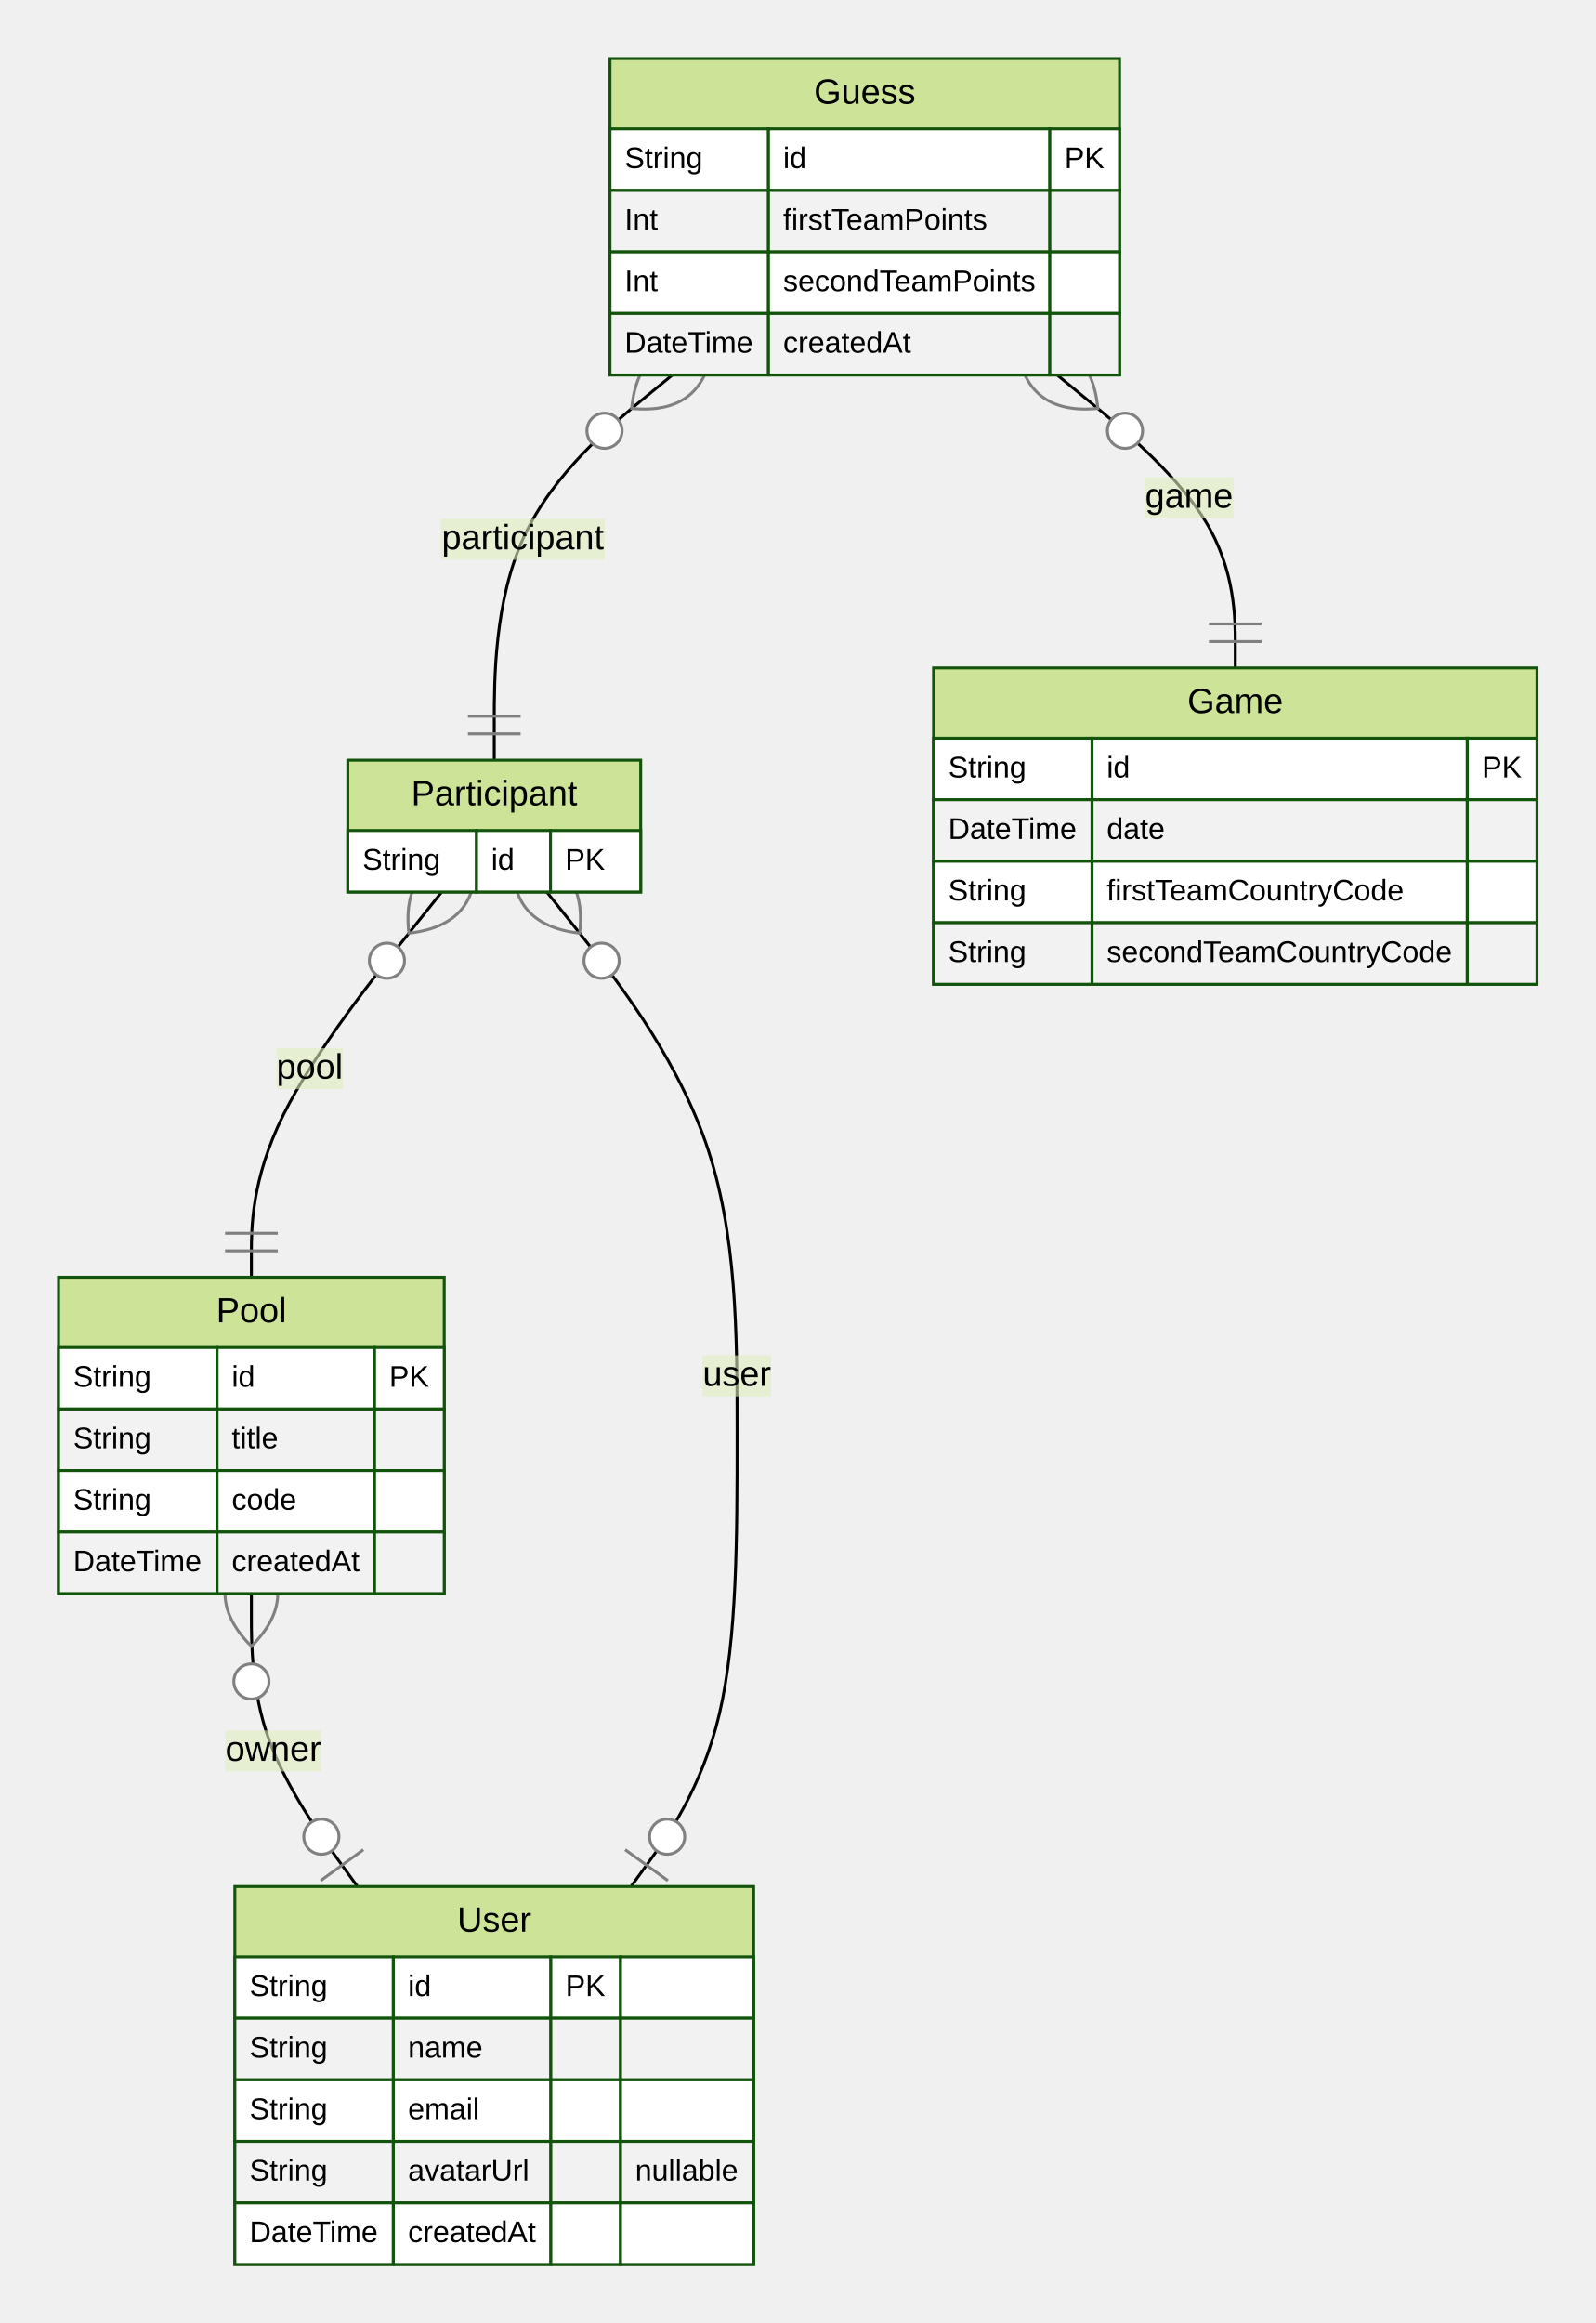
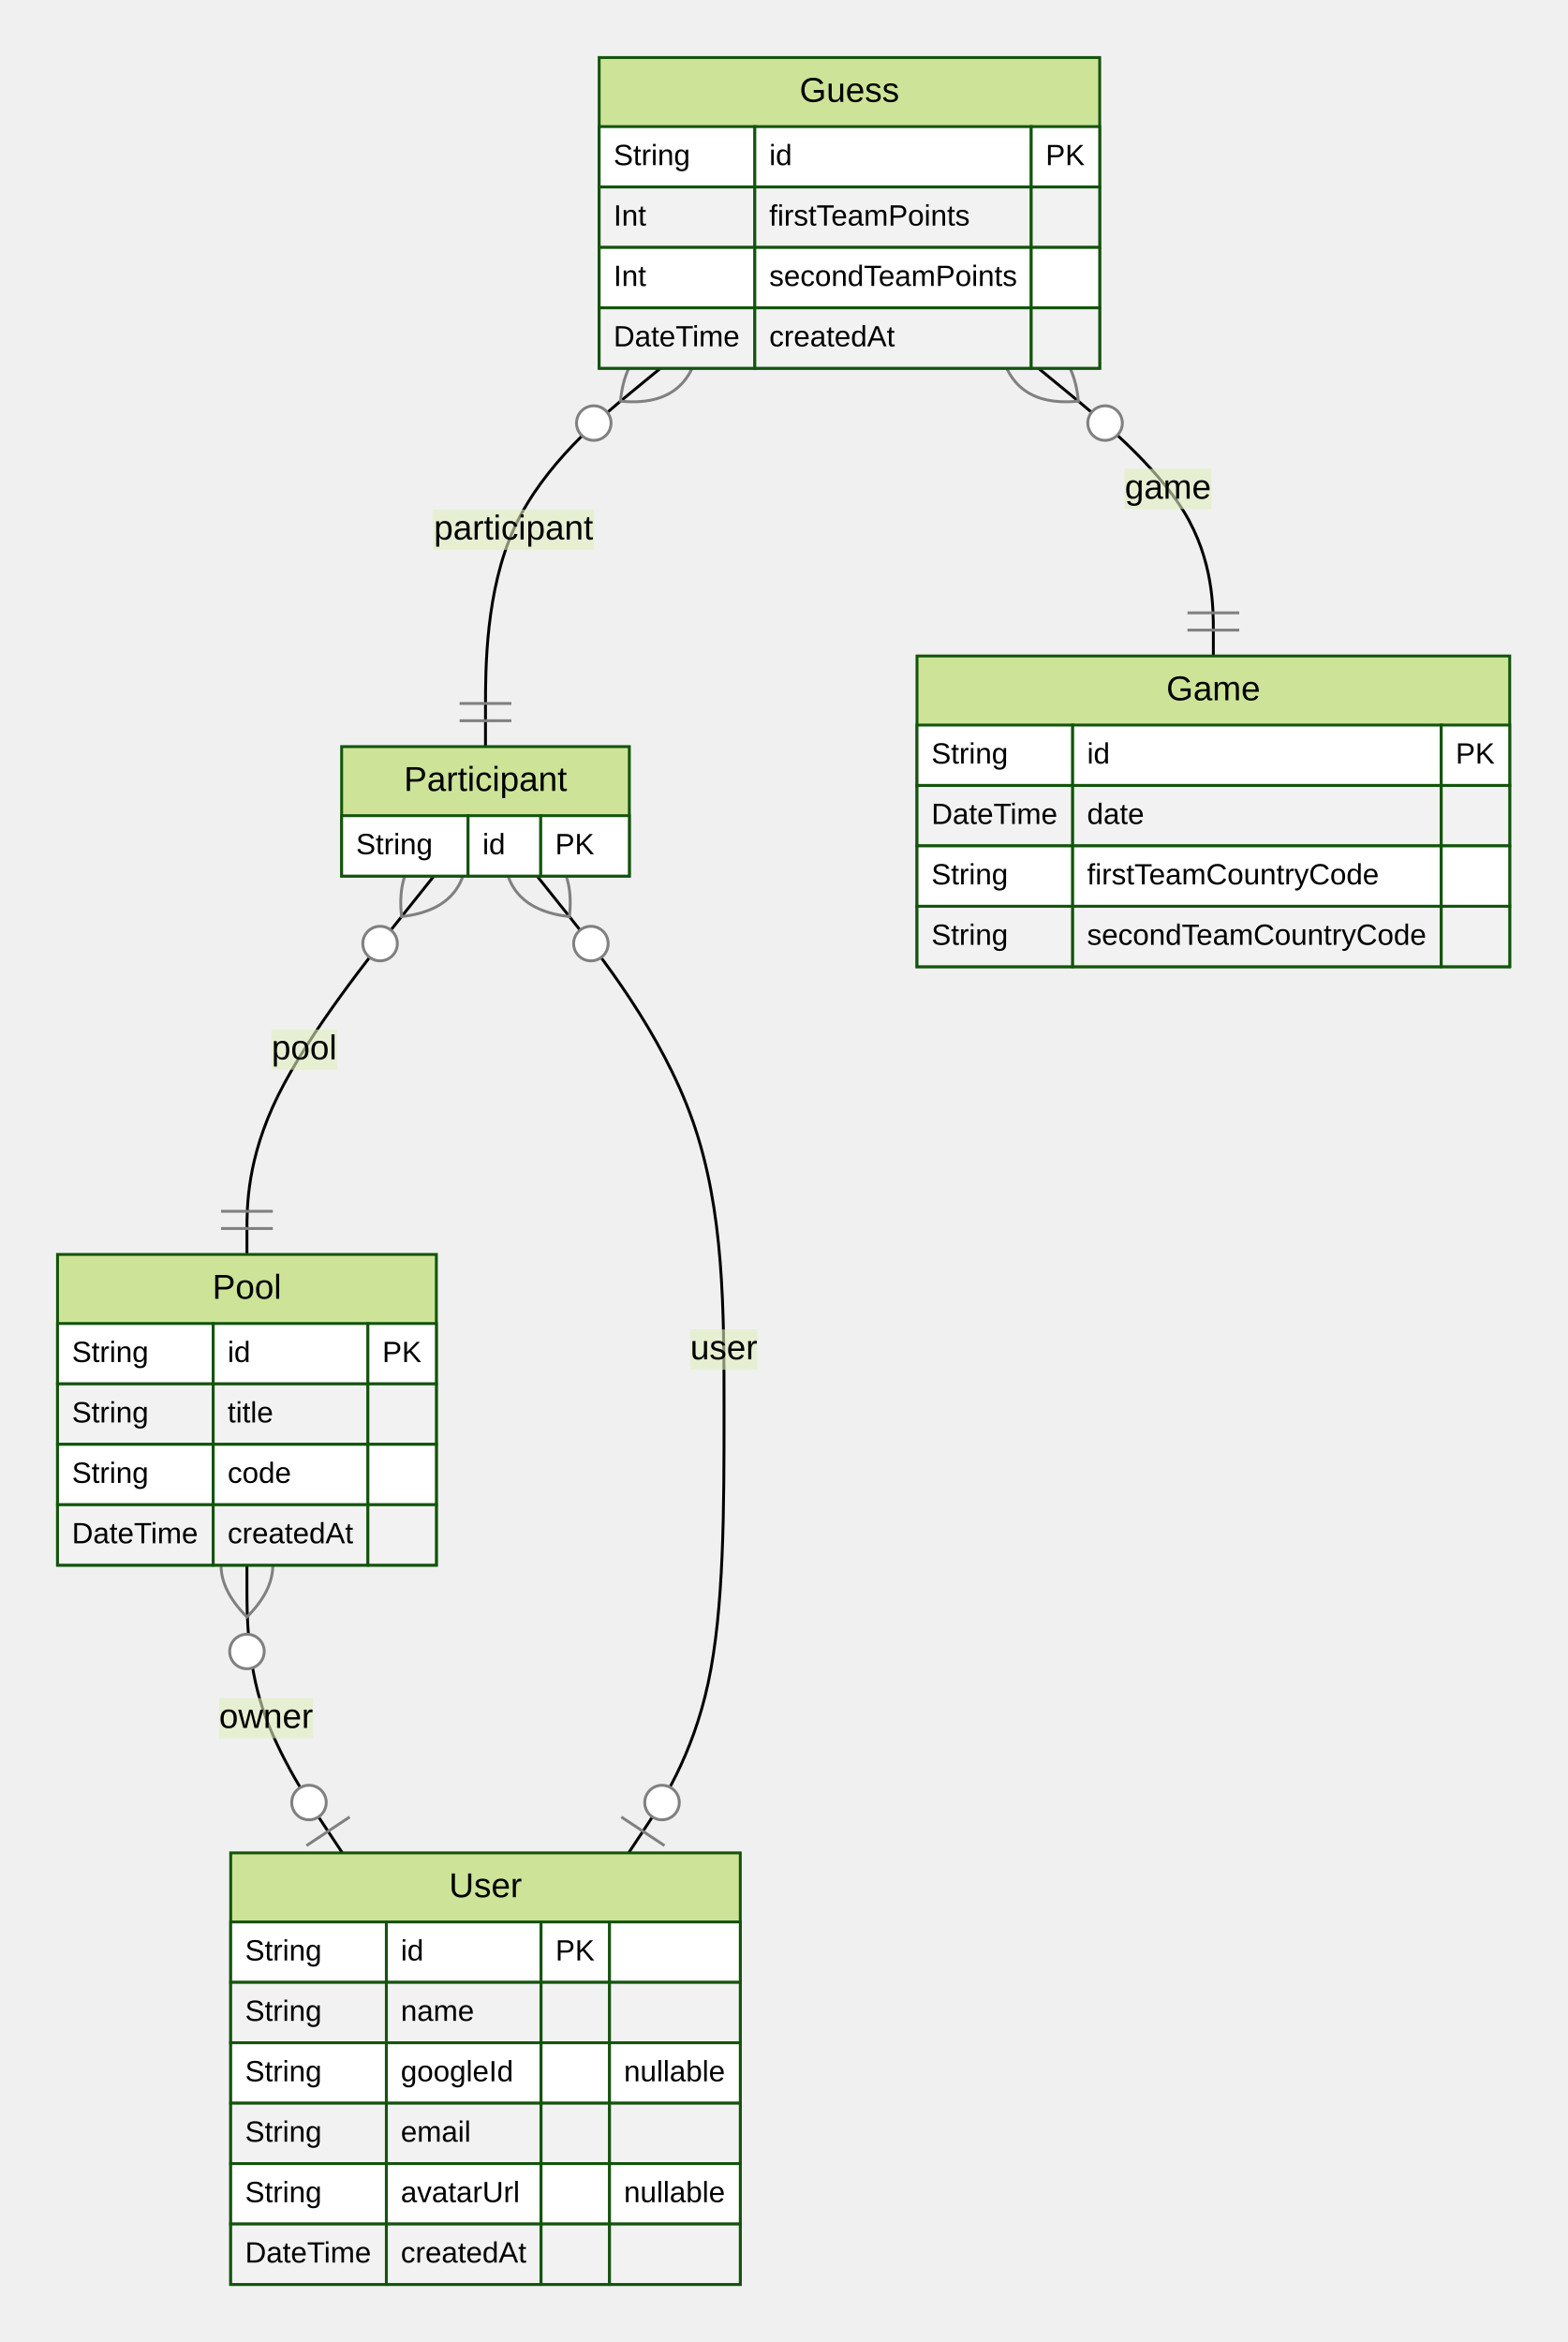
- <svg xmlns="http://www.w3.org/2000/svg" aria-labelledby="chart-title-mermaid-0 chart-desc-mermaid-0" role="img" viewBox="0 0 544.791 793" style="max-width: 544.791px; background-color: white;" width="100%" id="mermaid-0">
+ <svg xmlns="http://www.w3.org/2000/svg" aria-labelledby="chart-title-mermaid-0 chart-desc-mermaid-0" role="img" viewBox="0 0 544.791 814" style="max-width: 544.791px; background-color: white;" width="100%" id="mermaid-0">
  <style>#mermaid-0 {font-family:"trebuchet ms",verdana,arial,sans-serif;font-size:16px;fill:#000000;}#mermaid-0 .error-icon{fill:#552222;}#mermaid-0 .error-text{fill:#552222;stroke:#552222;}#mermaid-0 .edge-thickness-normal{stroke-width:2px;}#mermaid-0 .edge-thickness-thick{stroke-width:3.5px;}#mermaid-0 .edge-pattern-solid{stroke-dasharray:0;}#mermaid-0 .edge-pattern-dashed{stroke-dasharray:3;}#mermaid-0 .edge-pattern-dotted{stroke-dasharray:2;}#mermaid-0 .marker{fill:#000000;stroke:#000000;}#mermaid-0 .marker.cross{stroke:#000000;}#mermaid-0 svg{font-family:"trebuchet ms",verdana,arial,sans-serif;font-size:16px;}#mermaid-0 .entityBox{fill:#cde498;stroke:#13540c;}#mermaid-0 .attributeBoxOdd{fill:#ffffff;stroke:#13540c;}#mermaid-0 .attributeBoxEven{fill:#f2f2f2;stroke:#13540c;}#mermaid-0 .relationshipLabelBox{fill:hsl(78.158, 58.462%, 84.51%);opacity:0.7;background-color:hsl(78.158, 58.462%, 84.51%);}#mermaid-0 .relationshipLabelBox rect{opacity:0.5;}#mermaid-0 .relationshipLine{stroke:#000000;}#mermaid-0 :root{--mermaid-font-family:"trebuchet ms",verdana,arial,sans-serif;}</style>
  <g />
  <defs>
    <marker orient="auto" markerHeight="18" markerWidth="18" refY="9" refX="0" id="ONLY_ONE_START">
      <path d="M9,0 L9,18 M15,0 L15,18" fill="none" stroke="gray" />
    </marker>
  </defs>
  <defs>
    <marker orient="auto" markerHeight="18" markerWidth="18" refY="9" refX="18" id="ONLY_ONE_END">
      <path d="M3,0 L3,18 M9,0 L9,18" fill="none" stroke="gray" />
    </marker>
  </defs>
  <defs>
    <marker orient="auto" markerHeight="18" markerWidth="30" refY="9" refX="0" id="ZERO_OR_ONE_START">
      <circle r="6" cy="9" cx="21" fill="white" stroke="gray" />
      <path d="M9,0 L9,18" fill="none" stroke="gray" />
    </marker>
  </defs>
  <defs>
    <marker orient="auto" markerHeight="18" markerWidth="30" refY="9" refX="30" id="ZERO_OR_ONE_END">
      <circle r="6" cy="9" cx="9" fill="white" stroke="gray" />
      <path d="M21,0 L21,18" fill="none" stroke="gray" />
    </marker>
  </defs>
  <defs>
    <marker orient="auto" markerHeight="36" markerWidth="45" refY="18" refX="18" id="ONE_OR_MORE_START">
      <path d="M0,18 Q 18,0 36,18 Q 18,36 0,18 M42,9 L42,27" fill="none" stroke="gray" />
    </marker>
  </defs>
  <defs>
    <marker orient="auto" markerHeight="36" markerWidth="45" refY="18" refX="27" id="ONE_OR_MORE_END">
      <path d="M3,9 L3,27 M9,18 Q27,0 45,18 Q27,36 9,18" fill="none" stroke="gray" />
    </marker>
  </defs>
  <defs>
    <marker orient="auto" markerHeight="36" markerWidth="57" refY="18" refX="18" id="ZERO_OR_MORE_START">
      <circle r="6" cy="18" cx="48" fill="white" stroke="gray" />
      <path d="M0,18 Q18,0 36,18 Q18,36 0,18" fill="none" stroke="gray" />
    </marker>
  </defs>
  <defs>
    <marker orient="auto" markerHeight="36" markerWidth="57" refY="18" refX="39" id="ZERO_OR_MORE_END">
      <circle r="6" cy="18" cx="9" fill="white" stroke="gray" />
      <path d="M21,18 Q39,0 57,18 Q39,36 21,18" fill="none" stroke="gray" />
    </marker>
  </defs>
-   <path marker-start="url(#ZERO_OR_MORE_START)" marker-end="url(#ZERO_OR_ONE_END)" fill="none" stroke="gray" d="M85.841,544L85.841,552.333C85.841,560.667,85.841,577.333,91.876,594C97.911,610.667,109.981,627.333,116.016,635.667L122.051,644" class="er relationshipLine" />
+   <path marker-start="url(#ZERO_OR_MORE_START)" marker-end="url(#ZERO_OR_ONE_END)" fill="none" stroke="gray" d="M85.841,544L85.841,552.333C85.841,560.667,85.841,577.333,91.37,594C96.898,610.667,107.954,627.333,113.482,635.667L119.01,644" class="er relationshipLine" />
  <path marker-start="url(#ZERO_OR_MORE_START)" marker-end="url(#ONLY_ONE_END)" fill="none" stroke="gray" d="M150.823,304.5L139.992,318.083C129.162,331.667,107.502,358.833,96.672,380.75C85.841,402.667,85.841,419.333,85.841,427.667L85.841,436" class="er relationshipLine" />
-   <path marker-start="url(#ZERO_OR_MORE_START)" marker-end="url(#ZERO_OR_ONE_END)" fill="none" stroke="gray" d="M186.702,304.5L197.532,318.083C208.362,331.667,230.023,358.833,240.853,389.75C251.683,420.667,251.683,455.333,251.683,490C251.683,524.667,251.683,559.333,245.648,585C239.613,610.667,227.543,627.333,221.508,635.667L215.473,644" class="er relationshipLine" />
+   <path marker-start="url(#ZERO_OR_MORE_START)" marker-end="url(#ZERO_OR_ONE_END)" fill="none" stroke="gray" d="M186.702,304.5L197.532,318.083C208.362,331.667,230.023,358.833,240.853,389.75C251.683,420.667,251.683,455.333,251.683,490C251.683,524.667,251.683,559.333,246.155,585C240.627,610.667,229.571,627.333,224.043,635.667L218.515,644" class="er relationshipLine" />
  <path marker-start="url(#ZERO_OR_MORE_START)" marker-end="url(#ONLY_ONE_END)" fill="none" stroke="gray" d="M229.583,128L219.446,136.333C209.309,144.667,189.036,161.333,178.899,183.25C168.762,205.167,168.762,232.333,168.762,245.917L168.762,259.5" class="er relationshipLine" />
  <path marker-start="url(#ZERO_OR_MORE_START)" marker-end="url(#ONLY_ONE_END)" fill="none" stroke="gray" d="M360.956,128L371.093,136.333C381.23,144.667,401.503,161.333,411.64,178C421.777,194.667,421.777,211.333,421.777,219.667L421.777,228" class="er relationshipLine" />
  <g transform="translate(20,436 )" id="Pool">
    <rect height="108" width="131.683" y="0" x="0" stroke="gray" fill-opacity="100%" fill="honeydew" class="er entityBox" />
    <text transform="translate(65.84149,12)" style="font-family: &quot;trebuchet ms&quot;, verdana, arial, sans-serif;; font-size: 12px" text-anchor="middle" dominant-baseline="middle" y="0" x="0" id="entity-Pool" class="er entityLabel">Pool</text>
    <rect height="21" width="54.113" y="24" x="0" stroke="gray" fill-opacity="100%" fill="honeydew" class="er attributeBoxOdd" />
    <text transform="translate(5,34.5)" style="font-family: &quot;trebuchet ms&quot;, verdana, arial, sans-serif;; font-size: 10.2px" text-anchor="left" dominant-baseline="middle" y="0" x="0" id="entity-Pool-attr-1-type" class="er entityLabel">String</text>
    <rect height="21" width="53.775" y="24" x="54.113" stroke="gray" fill-opacity="100%" fill="honeydew" class="er attributeBoxOdd" />
    <text transform="translate(59.11313,34.5)" style="font-family: &quot;trebuchet ms&quot;, verdana, arial, sans-serif;; font-size: 10.2px" text-anchor="left" dominant-baseline="middle" y="0" x="0" id="entity-Pool-attr-1-name" class="er entityLabel">id</text>
    <rect height="21" width="23.795" y="24" x="107.888" stroke="gray" fill-opacity="100%" fill="honeydew" class="er attributeBoxOdd" />
    <text transform="translate(112.888,34.5)" style="font-family: &quot;trebuchet ms&quot;, verdana, arial, sans-serif;; font-size: 10.2px" text-anchor="left" dominant-baseline="middle" y="0" x="0" id="entity-Pool-attr-1-key" class="er entityLabel">PK</text>
    <rect height="21" width="54.113" y="45" x="0" stroke="gray" fill-opacity="100%" fill="honeydew" class="er attributeBoxEven" />
    <text transform="translate(5,55.5)" style="font-family: &quot;trebuchet ms&quot;, verdana, arial, sans-serif;; font-size: 10.2px" text-anchor="left" dominant-baseline="middle" y="0" x="0" id="entity-Pool-attr-2-type" class="er entityLabel">String</text>
    <rect height="21" width="53.775" y="45" x="54.113" stroke="gray" fill-opacity="100%" fill="honeydew" class="er attributeBoxEven" />
    <text transform="translate(59.11313,55.5)" style="font-family: &quot;trebuchet ms&quot;, verdana, arial, sans-serif;; font-size: 10.2px" text-anchor="left" dominant-baseline="middle" y="0" x="0" id="entity-Pool-attr-2-name" class="er entityLabel">title</text>
    <rect height="21" width="23.795" y="45" x="107.888" stroke="gray" fill-opacity="100%" fill="honeydew" class="er attributeBoxEven" />
    <text transform="translate(112.888,55.5)" style="font-family: &quot;trebuchet ms&quot;, verdana, arial, sans-serif;; font-size: 10.2px" text-anchor="left" dominant-baseline="middle" y="0" x="0" id="entity-Pool-attr-2-key" class="er entityLabel" />
    <rect height="21" width="54.113" y="66" x="0" stroke="gray" fill-opacity="100%" fill="honeydew" class="er attributeBoxOdd" />
    <text transform="translate(5,76.5)" style="font-family: &quot;trebuchet ms&quot;, verdana, arial, sans-serif;; font-size: 10.2px" text-anchor="left" dominant-baseline="middle" y="0" x="0" id="entity-Pool-attr-3-type" class="er entityLabel">String</text>
    <rect height="21" width="53.775" y="66" x="54.113" stroke="gray" fill-opacity="100%" fill="honeydew" class="er attributeBoxOdd" />
    <text transform="translate(59.11313,76.5)" style="font-family: &quot;trebuchet ms&quot;, verdana, arial, sans-serif;; font-size: 10.2px" text-anchor="left" dominant-baseline="middle" y="0" x="0" id="entity-Pool-attr-3-name" class="er entityLabel">code</text>
    <rect height="21" width="23.795" y="66" x="107.888" stroke="gray" fill-opacity="100%" fill="honeydew" class="er attributeBoxOdd" />
    <text transform="translate(112.888,76.5)" style="font-family: &quot;trebuchet ms&quot;, verdana, arial, sans-serif;; font-size: 10.2px" text-anchor="left" dominant-baseline="middle" y="0" x="0" id="entity-Pool-attr-3-key" class="er entityLabel" />
    <rect height="21" width="54.113" y="87" x="0" stroke="gray" fill-opacity="100%" fill="honeydew" class="er attributeBoxEven" />
    <text transform="translate(5,97.5)" style="font-family: &quot;trebuchet ms&quot;, verdana, arial, sans-serif;; font-size: 10.2px" text-anchor="left" dominant-baseline="middle" y="0" x="0" id="entity-Pool-attr-4-type" class="er entityLabel">DateTime</text>
    <rect height="21" width="53.775" y="87" x="54.113" stroke="gray" fill-opacity="100%" fill="honeydew" class="er attributeBoxEven" />
    <text transform="translate(59.11313,97.5)" style="font-family: &quot;trebuchet ms&quot;, verdana, arial, sans-serif;; font-size: 10.2px" text-anchor="left" dominant-baseline="middle" y="0" x="0" id="entity-Pool-attr-4-name" class="er entityLabel">createdAt</text>
    <rect height="21" width="23.795" y="87" x="107.888" stroke="gray" fill-opacity="100%" fill="honeydew" class="er attributeBoxEven" />
    <text transform="translate(112.888,97.5)" style="font-family: &quot;trebuchet ms&quot;, verdana, arial, sans-serif;; font-size: 10.2px" text-anchor="left" dominant-baseline="middle" y="0" x="0" id="entity-Pool-attr-4-key" class="er entityLabel" />
  </g>
  <g transform="translate(118.7622,259.5 )" id="Participant">
    <rect height="45" width="100" y="0" x="0" stroke="gray" fill-opacity="100%" fill="honeydew" class="er entityBox" />
    <text transform="translate(50,12)" style="font-family: &quot;trebuchet ms&quot;, verdana, arial, sans-serif;; font-size: 12px" text-anchor="middle" dominant-baseline="middle" y="0" x="0" id="entity-Participant" class="er entityLabel">Participant</text>
    <rect height="21" width="43.945" y="24" x="0" stroke="gray" fill-opacity="100%" fill="honeydew" class="er attributeBoxOdd" />
    <text transform="translate(5,34.5)" style="font-family: &quot;trebuchet ms&quot;, verdana, arial, sans-serif;; font-size: 10.2px" text-anchor="left" dominant-baseline="middle" y="0" x="0" id="entity-Participant-attr-1-type" class="er entityLabel">String</text>
    <rect height="21" width="25.262" y="24" x="43.945" stroke="gray" fill-opacity="100%" fill="honeydew" class="er attributeBoxOdd" />
    <text transform="translate(48.94526,34.5)" style="font-family: &quot;trebuchet ms&quot;, verdana, arial, sans-serif;; font-size: 10.2px" text-anchor="left" dominant-baseline="middle" y="0" x="0" id="entity-Participant-attr-1-name" class="er entityLabel">id</text>
    <rect height="21" width="30.793" y="24" x="69.207" stroke="gray" fill-opacity="100%" fill="honeydew" class="er attributeBoxOdd" />
    <text transform="translate(74.20681,34.5)" style="font-family: &quot;trebuchet ms&quot;, verdana, arial, sans-serif;; font-size: 10.2px" text-anchor="left" dominant-baseline="middle" y="0" x="0" id="entity-Participant-attr-1-key" class="er entityLabel">PK</text>
  </g>
  <g transform="translate(80.19414,644 )" id="User">
-     <rect height="129" width="177.136" y="0" x="0" stroke="gray" fill-opacity="100%" fill="honeydew" class="er entityBox" />
+     <rect height="150" width="177.136" y="0" x="0" stroke="gray" fill-opacity="100%" fill="honeydew" class="er entityBox" />
    <text transform="translate(88.5681,12)" style="font-family: &quot;trebuchet ms&quot;, verdana, arial, sans-serif;; font-size: 12px" text-anchor="middle" dominant-baseline="middle" y="0" x="0" id="entity-User" class="er entityLabel">User</text>
    <rect height="21" width="54.113" y="24" x="0" stroke="gray" fill-opacity="100%" fill="honeydew" class="er attributeBoxOdd" />
    <text transform="translate(5,34.5)" style="font-family: &quot;trebuchet ms&quot;, verdana, arial, sans-serif;; font-size: 10.2px" text-anchor="left" dominant-baseline="middle" y="0" x="0" id="entity-User-attr-1-type" class="er entityLabel">String</text>
    <rect height="21" width="53.775" y="24" x="54.113" stroke="gray" fill-opacity="100%" fill="honeydew" class="er attributeBoxOdd" />
    <text transform="translate(59.11313,34.5)" style="font-family: &quot;trebuchet ms&quot;, verdana, arial, sans-serif;; font-size: 10.2px" text-anchor="left" dominant-baseline="middle" y="0" x="0" id="entity-User-attr-1-name" class="er entityLabel">id</text>
    <rect height="21" width="23.795" y="24" x="107.888" stroke="gray" fill-opacity="100%" fill="honeydew" class="er attributeBoxOdd" />
    <text transform="translate(112.888,34.5)" style="font-family: &quot;trebuchet ms&quot;, verdana, arial, sans-serif;; font-size: 10.2px" text-anchor="left" dominant-baseline="middle" y="0" x="0" id="entity-User-attr-1-key" class="er entityLabel">PK</text>
    <rect height="21" width="45.453" y="24" x="131.683" stroke="gray" fill-opacity="100%" fill="honeydew" class="er attributeBoxOdd" />
    <text transform="translate(136.683,34.5)" style="font-family: &quot;trebuchet ms&quot;, verdana, arial, sans-serif;; font-size: 10.2px" text-anchor="left" dominant-baseline="middle" y="0" x="0" id="entity-User-attr-1-comment" class="er entityLabel" />
    <rect height="21" width="54.113" y="45" x="0" stroke="gray" fill-opacity="100%" fill="honeydew" class="er attributeBoxEven" />
    <text transform="translate(5,55.5)" style="font-family: &quot;trebuchet ms&quot;, verdana, arial, sans-serif;; font-size: 10.2px" text-anchor="left" dominant-baseline="middle" y="0" x="0" id="entity-User-attr-2-type" class="er entityLabel">String</text>
    <rect height="21" width="53.775" y="45" x="54.113" stroke="gray" fill-opacity="100%" fill="honeydew" class="er attributeBoxEven" />
    <text transform="translate(59.11313,55.5)" style="font-family: &quot;trebuchet ms&quot;, verdana, arial, sans-serif;; font-size: 10.2px" text-anchor="left" dominant-baseline="middle" y="0" x="0" id="entity-User-attr-2-name" class="er entityLabel">name</text>
    <rect height="21" width="23.795" y="45" x="107.888" stroke="gray" fill-opacity="100%" fill="honeydew" class="er attributeBoxEven" />
    <text transform="translate(112.888,55.5)" style="font-family: &quot;trebuchet ms&quot;, verdana, arial, sans-serif;; font-size: 10.2px" text-anchor="left" dominant-baseline="middle" y="0" x="0" id="entity-User-attr-2-key" class="er entityLabel" />
    <rect height="21" width="45.453" y="45" x="131.683" stroke="gray" fill-opacity="100%" fill="honeydew" class="er attributeBoxEven" />
    <text transform="translate(136.683,55.5)" style="font-family: &quot;trebuchet ms&quot;, verdana, arial, sans-serif;; font-size: 10.2px" text-anchor="left" dominant-baseline="middle" y="0" x="0" id="entity-User-attr-2-comment" class="er entityLabel" />
    <rect height="21" width="54.113" y="66" x="0" stroke="gray" fill-opacity="100%" fill="honeydew" class="er attributeBoxOdd" />
    <text transform="translate(5,76.5)" style="font-family: &quot;trebuchet ms&quot;, verdana, arial, sans-serif;; font-size: 10.2px" text-anchor="left" dominant-baseline="middle" y="0" x="0" id="entity-User-attr-3-type" class="er entityLabel">String</text>
    <rect height="21" width="53.775" y="66" x="54.113" stroke="gray" fill-opacity="100%" fill="honeydew" class="er attributeBoxOdd" />
-     <text transform="translate(59.11313,76.5)" style="font-family: &quot;trebuchet ms&quot;, verdana, arial, sans-serif;; font-size: 10.2px" text-anchor="left" dominant-baseline="middle" y="0" x="0" id="entity-User-attr-3-name" class="er entityLabel">email</text>
+     <text transform="translate(59.11313,76.5)" style="font-family: &quot;trebuchet ms&quot;, verdana, arial, sans-serif;; font-size: 10.2px" text-anchor="left" dominant-baseline="middle" y="0" x="0" id="entity-User-attr-3-name" class="er entityLabel">googleId</text>
    <rect height="21" width="23.795" y="66" x="107.888" stroke="gray" fill-opacity="100%" fill="honeydew" class="er attributeBoxOdd" />
    <text transform="translate(112.888,76.5)" style="font-family: &quot;trebuchet ms&quot;, verdana, arial, sans-serif;; font-size: 10.2px" text-anchor="left" dominant-baseline="middle" y="0" x="0" id="entity-User-attr-3-key" class="er entityLabel" />
    <rect height="21" width="45.453" y="66" x="131.683" stroke="gray" fill-opacity="100%" fill="honeydew" class="er attributeBoxOdd" />
-     <text transform="translate(136.683,76.5)" style="font-family: &quot;trebuchet ms&quot;, verdana, arial, sans-serif;; font-size: 10.2px" text-anchor="left" dominant-baseline="middle" y="0" x="0" id="entity-User-attr-3-comment" class="er entityLabel" />
+     <text transform="translate(136.683,76.5)" style="font-family: &quot;trebuchet ms&quot;, verdana, arial, sans-serif;; font-size: 10.2px" text-anchor="left" dominant-baseline="middle" y="0" x="0" id="entity-User-attr-3-comment" class="er entityLabel">nullable</text>
    <rect height="21" width="54.113" y="87" x="0" stroke="gray" fill-opacity="100%" fill="honeydew" class="er attributeBoxEven" />
    <text transform="translate(5,97.5)" style="font-family: &quot;trebuchet ms&quot;, verdana, arial, sans-serif;; font-size: 10.2px" text-anchor="left" dominant-baseline="middle" y="0" x="0" id="entity-User-attr-4-type" class="er entityLabel">String</text>
    <rect height="21" width="53.775" y="87" x="54.113" stroke="gray" fill-opacity="100%" fill="honeydew" class="er attributeBoxEven" />
-     <text transform="translate(59.11313,97.5)" style="font-family: &quot;trebuchet ms&quot;, verdana, arial, sans-serif;; font-size: 10.2px" text-anchor="left" dominant-baseline="middle" y="0" x="0" id="entity-User-attr-4-name" class="er entityLabel">avatarUrl</text>
+     <text transform="translate(59.11313,97.5)" style="font-family: &quot;trebuchet ms&quot;, verdana, arial, sans-serif;; font-size: 10.2px" text-anchor="left" dominant-baseline="middle" y="0" x="0" id="entity-User-attr-4-name" class="er entityLabel">email</text>
    <rect height="21" width="23.795" y="87" x="107.888" stroke="gray" fill-opacity="100%" fill="honeydew" class="er attributeBoxEven" />
    <text transform="translate(112.888,97.5)" style="font-family: &quot;trebuchet ms&quot;, verdana, arial, sans-serif;; font-size: 10.2px" text-anchor="left" dominant-baseline="middle" y="0" x="0" id="entity-User-attr-4-key" class="er entityLabel" />
    <rect height="21" width="45.453" y="87" x="131.683" stroke="gray" fill-opacity="100%" fill="honeydew" class="er attributeBoxEven" />
-     <text transform="translate(136.683,97.5)" style="font-family: &quot;trebuchet ms&quot;, verdana, arial, sans-serif;; font-size: 10.2px" text-anchor="left" dominant-baseline="middle" y="0" x="0" id="entity-User-attr-4-comment" class="er entityLabel">nullable</text>
+     <text transform="translate(136.683,97.5)" style="font-family: &quot;trebuchet ms&quot;, verdana, arial, sans-serif;; font-size: 10.2px" text-anchor="left" dominant-baseline="middle" y="0" x="0" id="entity-User-attr-4-comment" class="er entityLabel" />
    <rect height="21" width="54.113" y="108" x="0" stroke="gray" fill-opacity="100%" fill="honeydew" class="er attributeBoxOdd" />
-     <text transform="translate(5,118.5)" style="font-family: &quot;trebuchet ms&quot;, verdana, arial, sans-serif;; font-size: 10.2px" text-anchor="left" dominant-baseline="middle" y="0" x="0" id="entity-User-attr-5-type" class="er entityLabel">DateTime</text>
+     <text transform="translate(5,118.5)" style="font-family: &quot;trebuchet ms&quot;, verdana, arial, sans-serif;; font-size: 10.2px" text-anchor="left" dominant-baseline="middle" y="0" x="0" id="entity-User-attr-5-type" class="er entityLabel">String</text>
    <rect height="21" width="53.775" y="108" x="54.113" stroke="gray" fill-opacity="100%" fill="honeydew" class="er attributeBoxOdd" />
-     <text transform="translate(59.11313,118.5)" style="font-family: &quot;trebuchet ms&quot;, verdana, arial, sans-serif;; font-size: 10.2px" text-anchor="left" dominant-baseline="middle" y="0" x="0" id="entity-User-attr-5-name" class="er entityLabel">createdAt</text>
+     <text transform="translate(59.11313,118.5)" style="font-family: &quot;trebuchet ms&quot;, verdana, arial, sans-serif;; font-size: 10.2px" text-anchor="left" dominant-baseline="middle" y="0" x="0" id="entity-User-attr-5-name" class="er entityLabel">avatarUrl</text>
    <rect height="21" width="23.795" y="108" x="107.888" stroke="gray" fill-opacity="100%" fill="honeydew" class="er attributeBoxOdd" />
    <text transform="translate(112.888,118.5)" style="font-family: &quot;trebuchet ms&quot;, verdana, arial, sans-serif;; font-size: 10.2px" text-anchor="left" dominant-baseline="middle" y="0" x="0" id="entity-User-attr-5-key" class="er entityLabel" />
    <rect height="21" width="45.453" y="108" x="131.683" stroke="gray" fill-opacity="100%" fill="honeydew" class="er attributeBoxOdd" />
-     <text transform="translate(136.683,118.5)" style="font-family: &quot;trebuchet ms&quot;, verdana, arial, sans-serif;; font-size: 10.2px" text-anchor="left" dominant-baseline="middle" y="0" x="0" id="entity-User-attr-5-comment" class="er entityLabel" />
+     <text transform="translate(136.683,118.5)" style="font-family: &quot;trebuchet ms&quot;, verdana, arial, sans-serif;; font-size: 10.2px" text-anchor="left" dominant-baseline="middle" y="0" x="0" id="entity-User-attr-5-comment" class="er entityLabel">nullable</text>
+     <rect height="21" width="54.113" y="129" x="0" stroke="gray" fill-opacity="100%" fill="honeydew" class="er attributeBoxEven" />
+     <text transform="translate(5,139.5)" style="font-family: &quot;trebuchet ms&quot;, verdana, arial, sans-serif;; font-size: 10.2px" text-anchor="left" dominant-baseline="middle" y="0" x="0" id="entity-User-attr-6-type" class="er entityLabel">DateTime</text>
+     <rect height="21" width="53.775" y="129" x="54.113" stroke="gray" fill-opacity="100%" fill="honeydew" class="er attributeBoxEven" />
+     <text transform="translate(59.11313,139.5)" style="font-family: &quot;trebuchet ms&quot;, verdana, arial, sans-serif;; font-size: 10.2px" text-anchor="left" dominant-baseline="middle" y="0" x="0" id="entity-User-attr-6-name" class="er entityLabel">createdAt</text>
+     <rect height="21" width="23.795" y="129" x="107.888" stroke="gray" fill-opacity="100%" fill="honeydew" class="er attributeBoxEven" />
+     <text transform="translate(112.888,139.5)" style="font-family: &quot;trebuchet ms&quot;, verdana, arial, sans-serif;; font-size: 10.2px" text-anchor="left" dominant-baseline="middle" y="0" x="0" id="entity-User-attr-6-key" class="er entityLabel" />
+     <rect height="21" width="45.453" y="129" x="131.683" stroke="gray" fill-opacity="100%" fill="honeydew" class="er attributeBoxEven" />
+     <text transform="translate(136.683,139.5)" style="font-family: &quot;trebuchet ms&quot;, verdana, arial, sans-serif;; font-size: 10.2px" text-anchor="left" dominant-baseline="middle" y="0" x="0" id="entity-User-attr-6-comment" class="er entityLabel" />
  </g>
  <g transform="translate(318.7622,228 )" id="Game">
    <rect height="108" width="206.029" y="0" x="0" stroke="gray" fill-opacity="100%" fill="honeydew" class="er entityBox" />
    <text transform="translate(103.0145,12)" style="font-family: &quot;trebuchet ms&quot;, verdana, arial, sans-serif;; font-size: 12px" text-anchor="middle" dominant-baseline="middle" y="0" x="0" id="entity-Game" class="er entityLabel">Game</text>
    <rect height="21" width="54.113" y="24" x="0" stroke="gray" fill-opacity="100%" fill="honeydew" class="er attributeBoxOdd" />
    <text transform="translate(5,34.5)" style="font-family: &quot;trebuchet ms&quot;, verdana, arial, sans-serif;; font-size: 10.2px" text-anchor="left" dominant-baseline="middle" y="0" x="0" id="entity-Game-attr-1-type" class="er entityLabel">String</text>
    <rect height="21" width="128.121" y="24" x="54.113" stroke="gray" fill-opacity="100%" fill="honeydew" class="er attributeBoxOdd" />
    <text transform="translate(59.11313,34.5)" style="font-family: &quot;trebuchet ms&quot;, verdana, arial, sans-serif;; font-size: 10.2px" text-anchor="left" dominant-baseline="middle" y="0" x="0" id="entity-Game-attr-1-name" class="er entityLabel">id</text>
    <rect height="21" width="23.795" y="24" x="182.234" stroke="gray" fill-opacity="100%" fill="honeydew" class="er attributeBoxOdd" />
    <text transform="translate(187.2339,34.5)" style="font-family: &quot;trebuchet ms&quot;, verdana, arial, sans-serif;; font-size: 10.2px" text-anchor="left" dominant-baseline="middle" y="0" x="0" id="entity-Game-attr-1-key" class="er entityLabel">PK</text>
    <rect height="21" width="54.113" y="45" x="0" stroke="gray" fill-opacity="100%" fill="honeydew" class="er attributeBoxEven" />
    <text transform="translate(5,55.5)" style="font-family: &quot;trebuchet ms&quot;, verdana, arial, sans-serif;; font-size: 10.2px" text-anchor="left" dominant-baseline="middle" y="0" x="0" id="entity-Game-attr-2-type" class="er entityLabel">DateTime</text>
    <rect height="21" width="128.121" y="45" x="54.113" stroke="gray" fill-opacity="100%" fill="honeydew" class="er attributeBoxEven" />
    <text transform="translate(59.11313,55.5)" style="font-family: &quot;trebuchet ms&quot;, verdana, arial, sans-serif;; font-size: 10.2px" text-anchor="left" dominant-baseline="middle" y="0" x="0" id="entity-Game-attr-2-name" class="er entityLabel">date</text>
    <rect height="21" width="23.795" y="45" x="182.234" stroke="gray" fill-opacity="100%" fill="honeydew" class="er attributeBoxEven" />
    <text transform="translate(187.2339,55.5)" style="font-family: &quot;trebuchet ms&quot;, verdana, arial, sans-serif;; font-size: 10.2px" text-anchor="left" dominant-baseline="middle" y="0" x="0" id="entity-Game-attr-2-key" class="er entityLabel" />
    <rect height="21" width="54.113" y="66" x="0" stroke="gray" fill-opacity="100%" fill="honeydew" class="er attributeBoxOdd" />
    <text transform="translate(5,76.5)" style="font-family: &quot;trebuchet ms&quot;, verdana, arial, sans-serif;; font-size: 10.2px" text-anchor="left" dominant-baseline="middle" y="0" x="0" id="entity-Game-attr-3-type" class="er entityLabel">String</text>
    <rect height="21" width="128.121" y="66" x="54.113" stroke="gray" fill-opacity="100%" fill="honeydew" class="er attributeBoxOdd" />
    <text transform="translate(59.11313,76.5)" style="font-family: &quot;trebuchet ms&quot;, verdana, arial, sans-serif;; font-size: 10.2px" text-anchor="left" dominant-baseline="middle" y="0" x="0" id="entity-Game-attr-3-name" class="er entityLabel">firstTeamCountryCode</text>
    <rect height="21" width="23.795" y="66" x="182.234" stroke="gray" fill-opacity="100%" fill="honeydew" class="er attributeBoxOdd" />
    <text transform="translate(187.2339,76.5)" style="font-family: &quot;trebuchet ms&quot;, verdana, arial, sans-serif;; font-size: 10.2px" text-anchor="left" dominant-baseline="middle" y="0" x="0" id="entity-Game-attr-3-key" class="er entityLabel" />
    <rect height="21" width="54.113" y="87" x="0" stroke="gray" fill-opacity="100%" fill="honeydew" class="er attributeBoxEven" />
    <text transform="translate(5,97.5)" style="font-family: &quot;trebuchet ms&quot;, verdana, arial, sans-serif;; font-size: 10.2px" text-anchor="left" dominant-baseline="middle" y="0" x="0" id="entity-Game-attr-4-type" class="er entityLabel">String</text>
    <rect height="21" width="128.121" y="87" x="54.113" stroke="gray" fill-opacity="100%" fill="honeydew" class="er attributeBoxEven" />
    <text transform="translate(59.11313,97.5)" style="font-family: &quot;trebuchet ms&quot;, verdana, arial, sans-serif;; font-size: 10.2px" text-anchor="left" dominant-baseline="middle" y="0" x="0" id="entity-Game-attr-4-name" class="er entityLabel">secondTeamCountryCode</text>
    <rect height="21" width="23.795" y="87" x="182.234" stroke="gray" fill-opacity="100%" fill="honeydew" class="er attributeBoxEven" />
    <text transform="translate(187.2339,97.5)" style="font-family: &quot;trebuchet ms&quot;, verdana, arial, sans-serif;; font-size: 10.2px" text-anchor="left" dominant-baseline="middle" y="0" x="0" id="entity-Game-attr-4-key" class="er entityLabel" />
  </g>
  <g transform="translate(208.2763,20 )" id="Guess">
    <rect height="108" width="173.986" y="0" x="0" stroke="gray" fill-opacity="100%" fill="honeydew" class="er entityBox" />
    <text transform="translate(86.99312,12)" style="font-family: &quot;trebuchet ms&quot;, verdana, arial, sans-serif;; font-size: 12px" text-anchor="middle" dominant-baseline="middle" y="0" x="0" id="entity-Guess" class="er entityLabel">Guess</text>
    <rect height="21" width="54.113" y="24" x="0" stroke="gray" fill-opacity="100%" fill="honeydew" class="er attributeBoxOdd" />
    <text transform="translate(5,34.5)" style="font-family: &quot;trebuchet ms&quot;, verdana, arial, sans-serif;; font-size: 10.2px" text-anchor="left" dominant-baseline="middle" y="0" x="0" id="entity-Guess-attr-1-type" class="er entityLabel">String</text>
    <rect height="21" width="96.078" y="24" x="54.113" stroke="gray" fill-opacity="100%" fill="honeydew" class="er attributeBoxOdd" />
    <text transform="translate(59.11313,34.5)" style="font-family: &quot;trebuchet ms&quot;, verdana, arial, sans-serif;; font-size: 10.2px" text-anchor="left" dominant-baseline="middle" y="0" x="0" id="entity-Guess-attr-1-name" class="er entityLabel">id</text>
    <rect height="21" width="23.795" y="24" x="150.191" stroke="gray" fill-opacity="100%" fill="honeydew" class="er attributeBoxOdd" />
    <text transform="translate(155.1913,34.5)" style="font-family: &quot;trebuchet ms&quot;, verdana, arial, sans-serif;; font-size: 10.2px" text-anchor="left" dominant-baseline="middle" y="0" x="0" id="entity-Guess-attr-1-key" class="er entityLabel">PK</text>
    <rect height="21" width="54.113" y="45" x="0" stroke="gray" fill-opacity="100%" fill="honeydew" class="er attributeBoxEven" />
    <text transform="translate(5,55.5)" style="font-family: &quot;trebuchet ms&quot;, verdana, arial, sans-serif;; font-size: 10.2px" text-anchor="left" dominant-baseline="middle" y="0" x="0" id="entity-Guess-attr-2-type" class="er entityLabel">Int</text>
    <rect height="21" width="96.078" y="45" x="54.113" stroke="gray" fill-opacity="100%" fill="honeydew" class="er attributeBoxEven" />
    <text transform="translate(59.11313,55.5)" style="font-family: &quot;trebuchet ms&quot;, verdana, arial, sans-serif;; font-size: 10.2px" text-anchor="left" dominant-baseline="middle" y="0" x="0" id="entity-Guess-attr-2-name" class="er entityLabel">firstTeamPoints</text>
    <rect height="21" width="23.795" y="45" x="150.191" stroke="gray" fill-opacity="100%" fill="honeydew" class="er attributeBoxEven" />
    <text transform="translate(155.1913,55.5)" style="font-family: &quot;trebuchet ms&quot;, verdana, arial, sans-serif;; font-size: 10.2px" text-anchor="left" dominant-baseline="middle" y="0" x="0" id="entity-Guess-attr-2-key" class="er entityLabel" />
    <rect height="21" width="54.113" y="66" x="0" stroke="gray" fill-opacity="100%" fill="honeydew" class="er attributeBoxOdd" />
    <text transform="translate(5,76.5)" style="font-family: &quot;trebuchet ms&quot;, verdana, arial, sans-serif;; font-size: 10.2px" text-anchor="left" dominant-baseline="middle" y="0" x="0" id="entity-Guess-attr-3-type" class="er entityLabel">Int</text>
    <rect height="21" width="96.078" y="66" x="54.113" stroke="gray" fill-opacity="100%" fill="honeydew" class="er attributeBoxOdd" />
    <text transform="translate(59.11313,76.5)" style="font-family: &quot;trebuchet ms&quot;, verdana, arial, sans-serif;; font-size: 10.2px" text-anchor="left" dominant-baseline="middle" y="0" x="0" id="entity-Guess-attr-3-name" class="er entityLabel">secondTeamPoints</text>
    <rect height="21" width="23.795" y="66" x="150.191" stroke="gray" fill-opacity="100%" fill="honeydew" class="er attributeBoxOdd" />
    <text transform="translate(155.1913,76.5)" style="font-family: &quot;trebuchet ms&quot;, verdana, arial, sans-serif;; font-size: 10.2px" text-anchor="left" dominant-baseline="middle" y="0" x="0" id="entity-Guess-attr-3-key" class="er entityLabel" />
    <rect height="21" width="54.113" y="87" x="0" stroke="gray" fill-opacity="100%" fill="honeydew" class="er attributeBoxEven" />
    <text transform="translate(5,97.5)" style="font-family: &quot;trebuchet ms&quot;, verdana, arial, sans-serif;; font-size: 10.2px" text-anchor="left" dominant-baseline="middle" y="0" x="0" id="entity-Guess-attr-4-type" class="er entityLabel">DateTime</text>
    <rect height="21" width="96.078" y="87" x="54.113" stroke="gray" fill-opacity="100%" fill="honeydew" class="er attributeBoxEven" />
    <text transform="translate(59.11313,97.5)" style="font-family: &quot;trebuchet ms&quot;, verdana, arial, sans-serif;; font-size: 10.2px" text-anchor="left" dominant-baseline="middle" y="0" x="0" id="entity-Guess-attr-4-name" class="er entityLabel">createdAt</text>
    <rect height="21" width="23.795" y="87" x="150.191" stroke="gray" fill-opacity="100%" fill="honeydew" class="er attributeBoxEven" />
    <text transform="translate(155.1913,97.5)" style="font-family: &quot;trebuchet ms&quot;, verdana, arial, sans-serif;; font-size: 10.2px" text-anchor="left" dominant-baseline="middle" y="0" x="0" id="entity-Guess-attr-4-key" class="er entityLabel" />
  </g>
-   <rect fill-opacity="85%" fill="white" height="14" width="32.688" y="590.7" x="76.968" class="er relationshipLabelBox" />
-   <text style="font-family: &quot;trebuchet ms&quot;, verdana, arial, sans-serif;; font-size: 12px" dominant-baseline="middle" text-anchor="middle" y="597.7" x="93.312" id="rel1" class="er relationshipLabel">owner</text>
+   <rect fill-opacity="85%" fill="white" height="14" width="32.688" y="590.185" x="76.147" class="er relationshipLabelBox" />
+   <text style="font-family: &quot;trebuchet ms&quot;, verdana, arial, sans-serif;; font-size: 12px" dominant-baseline="middle" text-anchor="middle" y="597.185" x="92.491" id="rel1" class="er relationshipLabel">owner</text>
  <rect fill-opacity="85%" fill="white" height="14" width="22.688" y="357.795" x="94.4" class="er relationshipLabelBox" />
  <text style="font-family: &quot;trebuchet ms&quot;, verdana, arial, sans-serif;; font-size: 12px" dominant-baseline="middle" text-anchor="middle" y="364.795" x="105.744" id="rel2" class="er relationshipLabel">pool</text>
-   <rect fill-opacity="85%" fill="white" height="14" width="23.348" y="462.676" x="239.928" class="er relationshipLabelBox" />
-   <text style="font-family: &quot;trebuchet ms&quot;, verdana, arial, sans-serif;; font-size: 12px" dominant-baseline="middle" text-anchor="middle" y="469.676" x="251.601" id="rel3" class="er relationshipLabel">user</text>
+   <rect fill-opacity="85%" fill="white" height="14" width="23.348" y="462.055" x="239.92" class="er relationshipLabelBox" />
+   <text style="font-family: &quot;trebuchet ms&quot;, verdana, arial, sans-serif;; font-size: 12px" dominant-baseline="middle" text-anchor="middle" y="469.055" x="251.594" id="rel3" class="er relationshipLabel">user</text>
  <rect fill-opacity="85%" fill="white" height="14" width="56.031" y="177.114" x="150.49" class="er relationshipLabelBox" />
  <text style="font-family: &quot;trebuchet ms&quot;, verdana, arial, sans-serif;; font-size: 12px" dominant-baseline="middle" text-anchor="middle" y="184.114" x="178.506" id="rel4" class="er relationshipLabel">participant</text>
  <rect fill-opacity="85%" fill="white" height="14" width="30.344" y="162.93" x="390.825" class="er relationshipLabelBox" />
  <text style="font-family: &quot;trebuchet ms&quot;, verdana, arial, sans-serif;; font-size: 12px" dominant-baseline="middle" text-anchor="middle" y="169.93" x="405.997" id="rel5" class="er relationshipLabel">game</text>
</svg>
